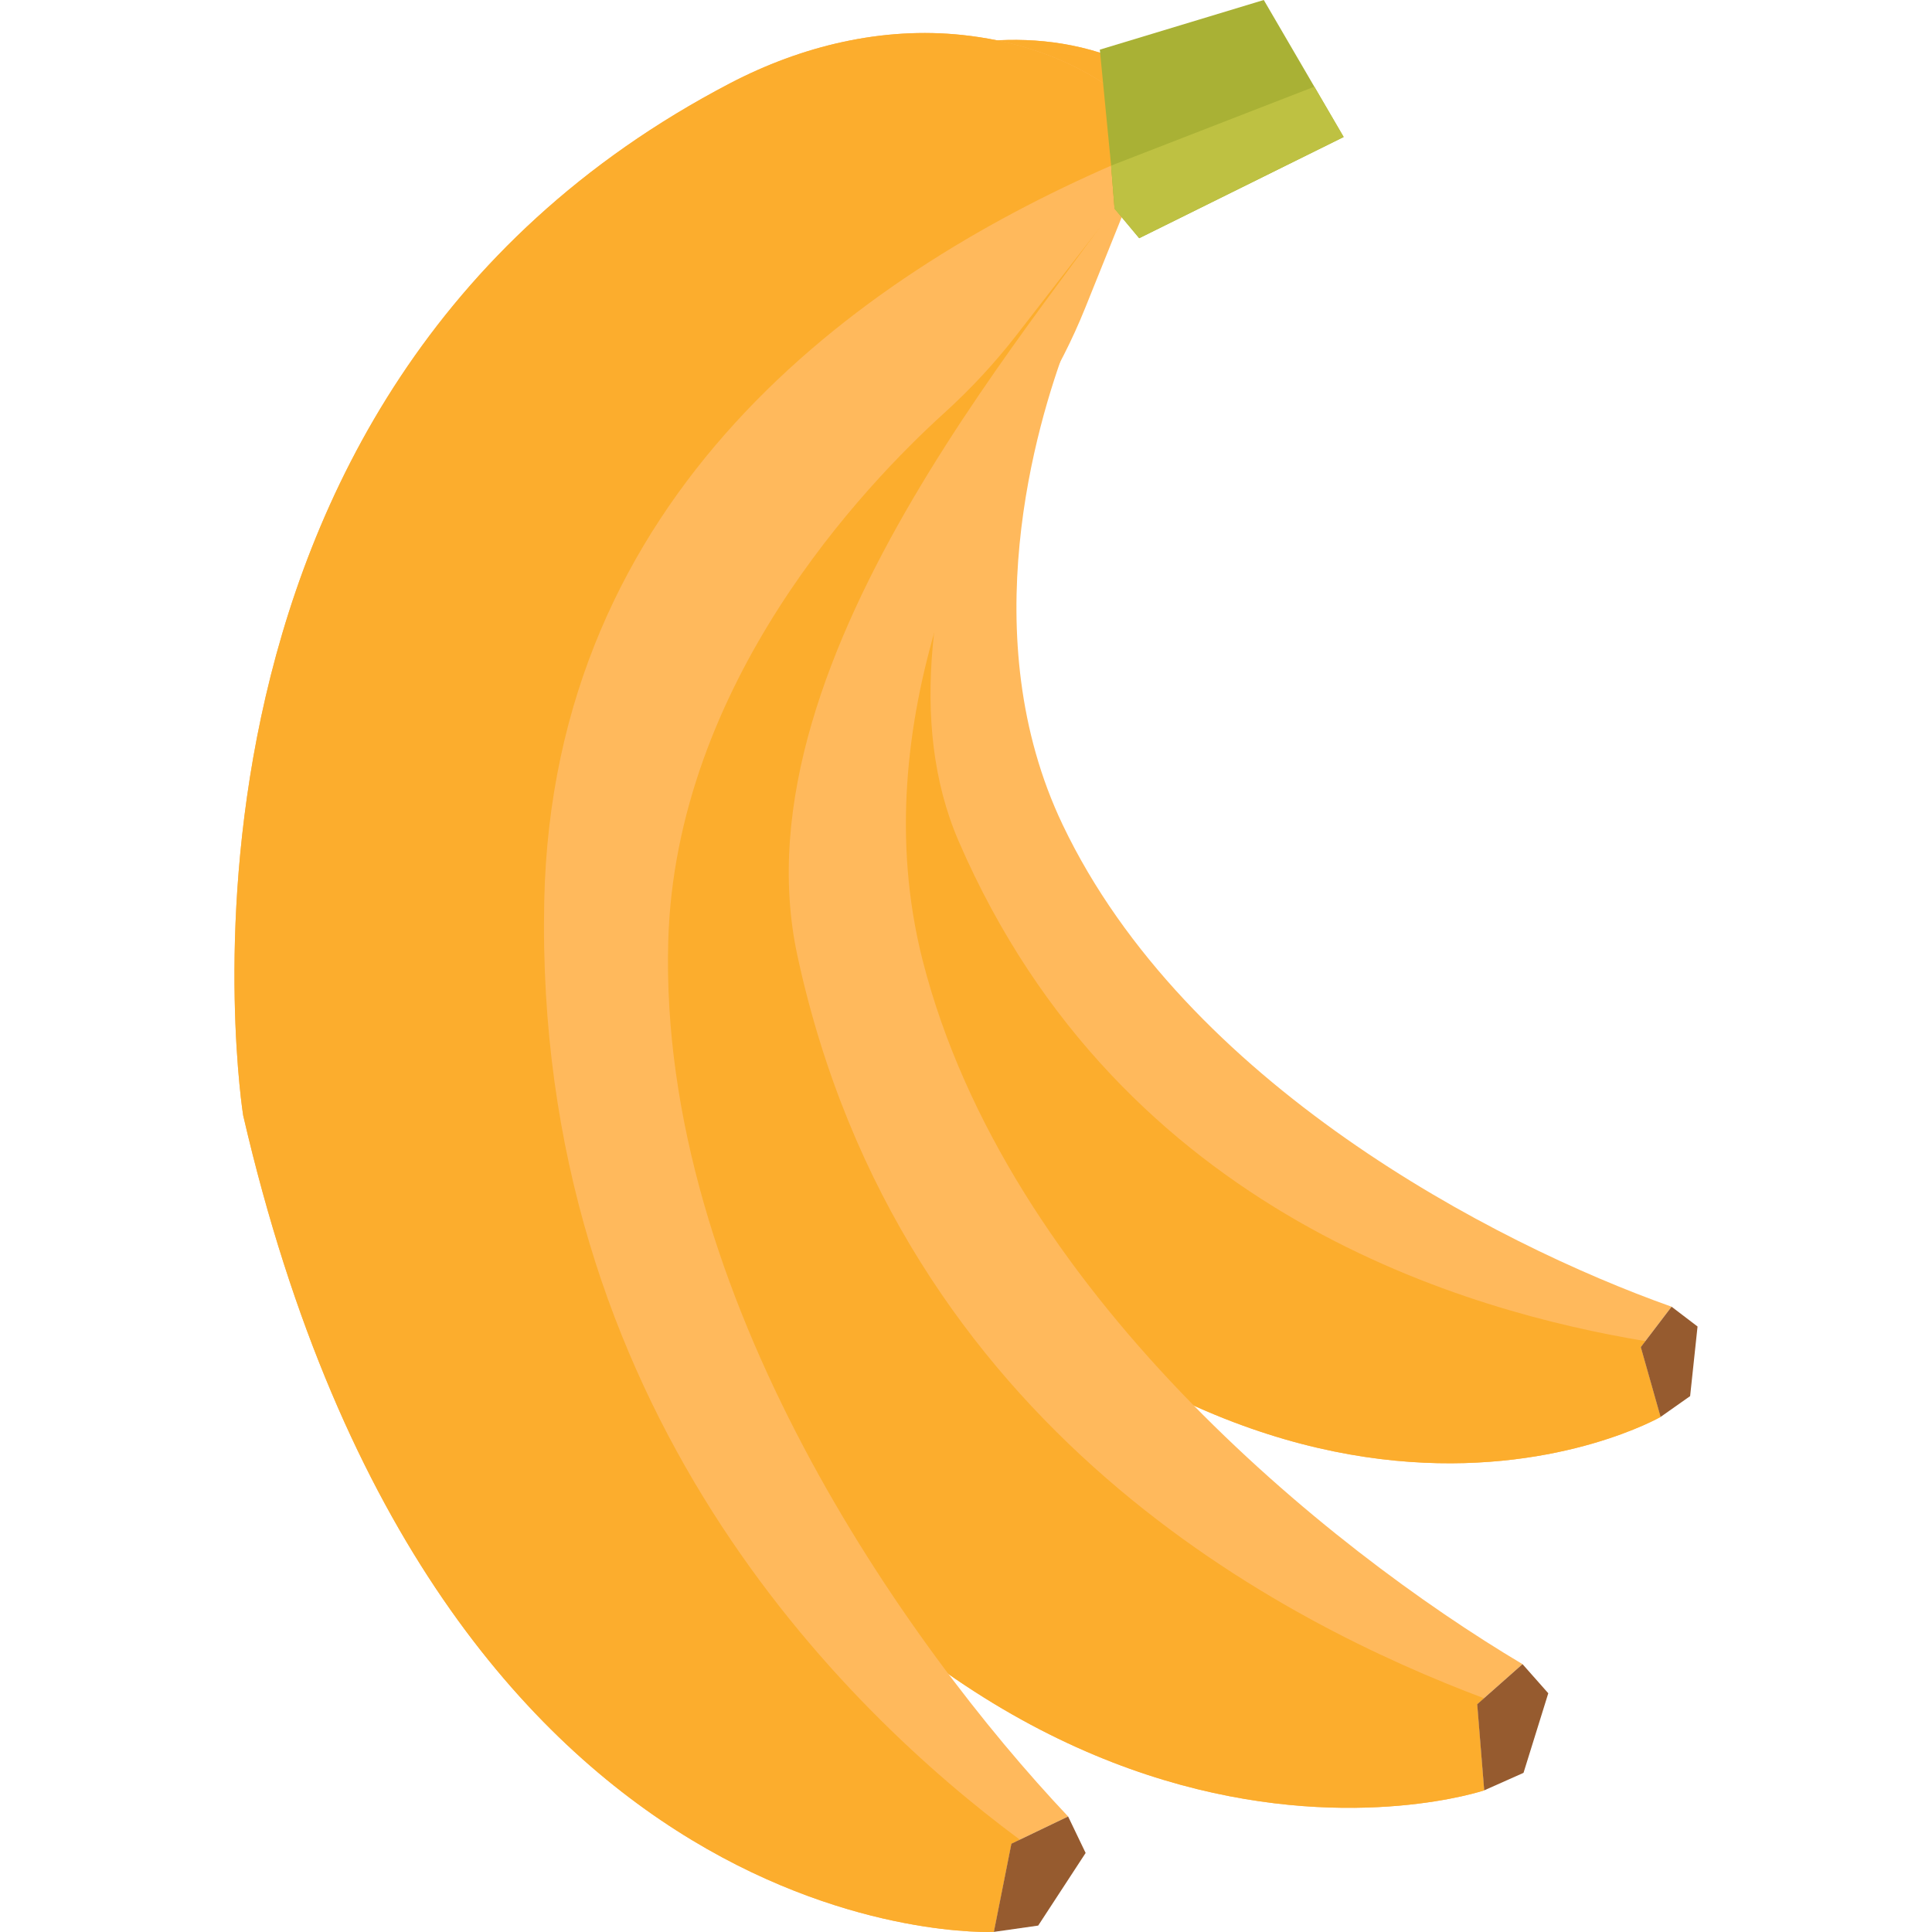
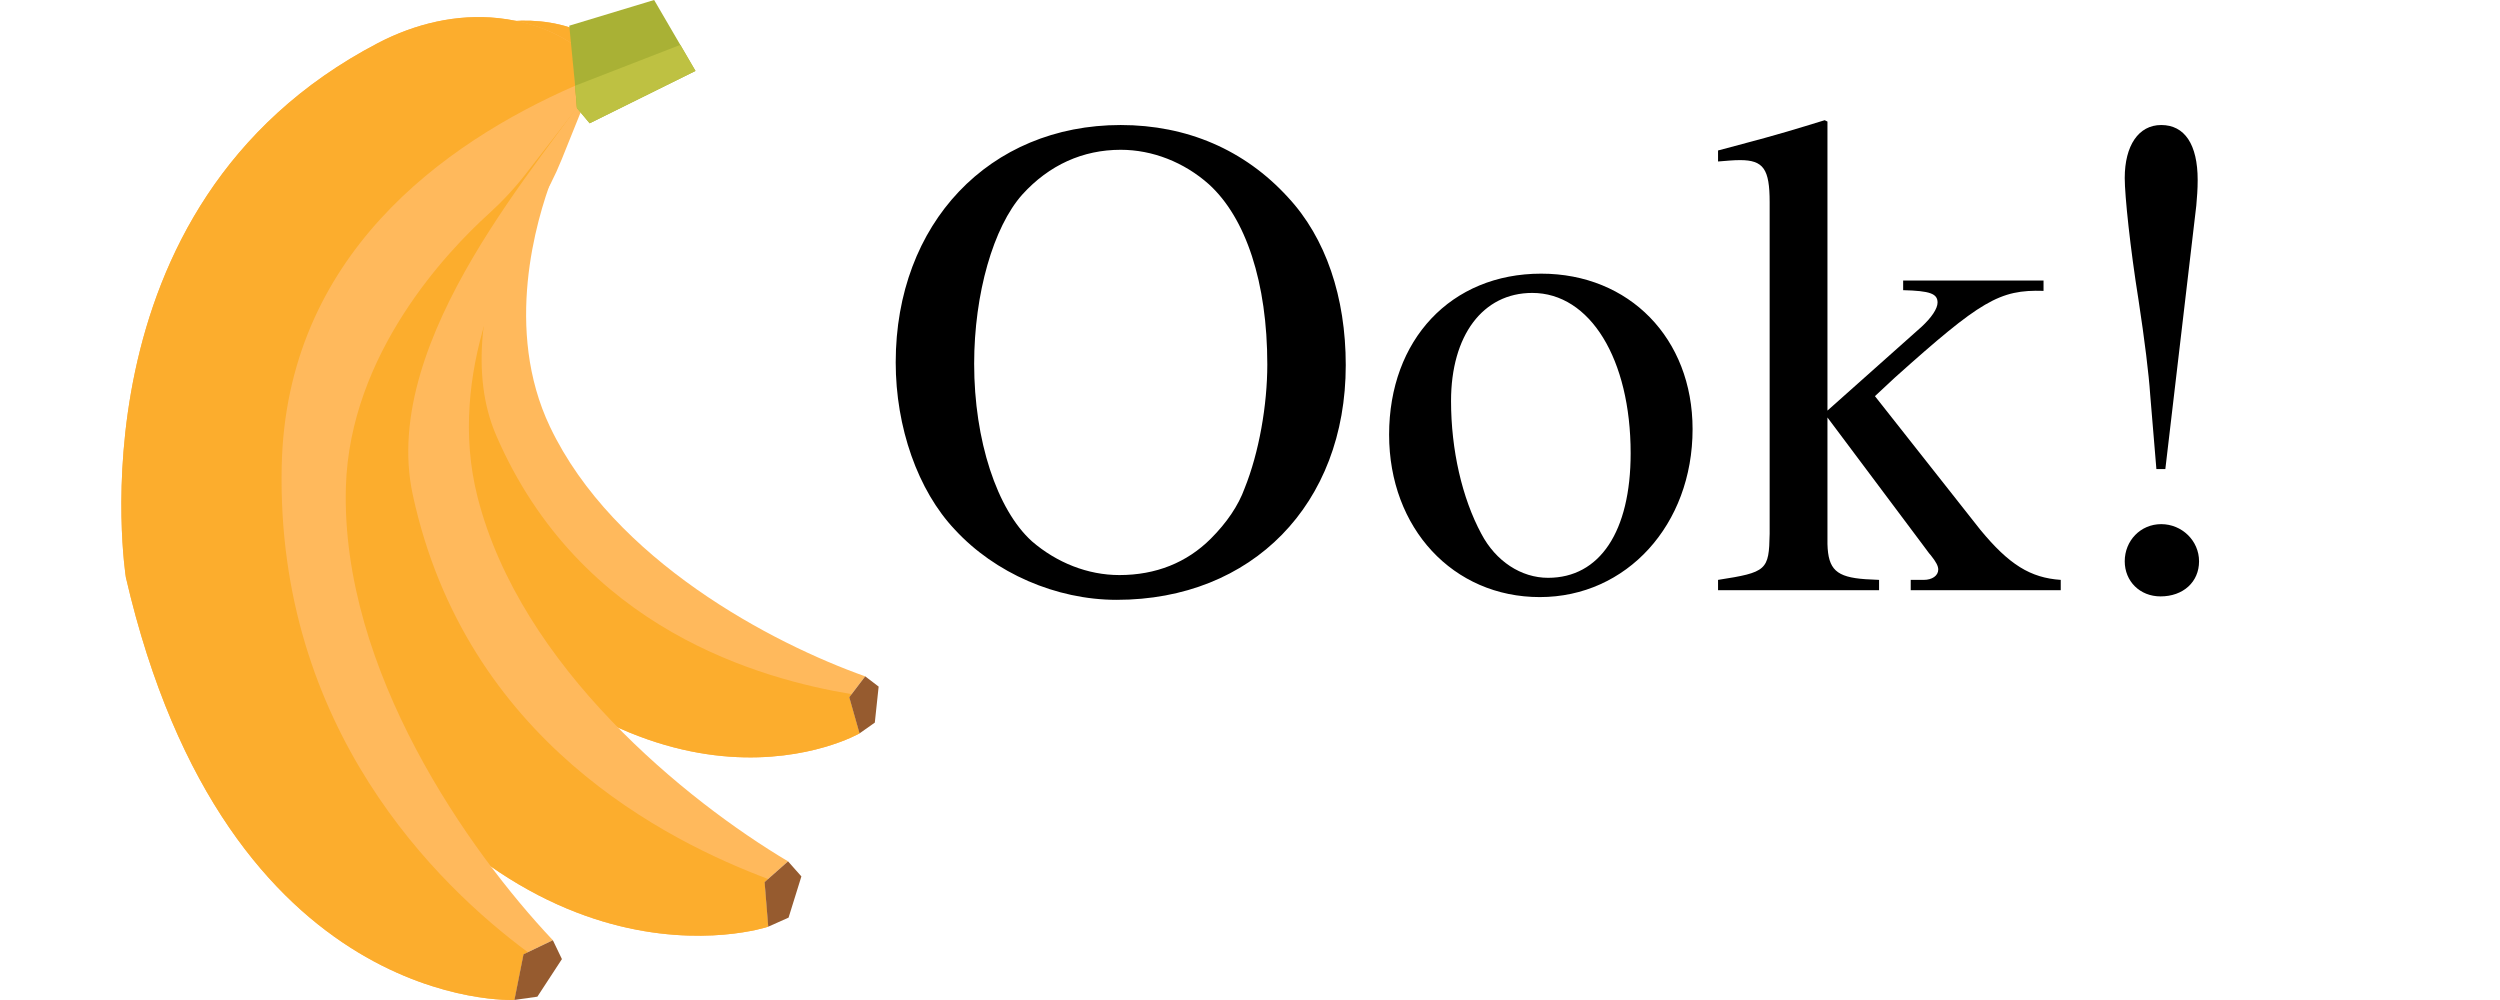
- <svg xmlns="http://www.w3.org/2000/svg" height="800px" width="800px" version="1.1" id="Layer_1" viewBox="0 0 512.003 512.003" xml:space="preserve">
-   <path style="fill:#FFB95C;" d="M442.985,346.293l-8.159,10.709l5.246,18.501c0,0-103.14,59.243-222.487-82.423  c0,0-91.722-125.633-7.763-243.969c10.002-14.098,23.455-25.659,39.598-31.841c9.202-3.525,20.082-5.813,31.789-4.517l14.062,22.798  l-6.367,33.603c-1.419,7.494-3.499,14.82-6.198,21.955c-8.142,21.534-24.842,77.63-1.098,127.438  C314.18,286.875,395.41,329.402,442.985,346.293z" />
-   <path style="fill:#FCAD2D;" d="M249.42,17.273c9.202-3.525,20.082-5.813,31.789-4.517l14.062,22.798  c-12.588,33.189-68.652,123.942-41.202,187.406c43.035,99.498,136.066,124.813,181.969,132.45l-1.212,1.591l5.246,18.501  c0,0-103.14,59.243-222.487-82.423c0,0-91.722-125.633-7.763-243.969C219.824,35.016,233.277,23.452,249.42,17.273z" />
-   <polygon style="fill:#965B2F;" points="442.985,346.293 449.871,351.539 447.904,369.985 440.072,375.503 434.827,357.002 " />
-   <path style="fill:#FFB95C;" d="M403.482,441.015l-12.005,10.624l1.85,22.827c0,0-134.177,45.352-240.836-147.728  c0,0-78.094-167.962,47.338-286.781c14.94-14.156,33.335-24.551,53.618-28.04c11.561-1.989,24.803-2.148,38.172,2.077l11.156,29.884  l-15.206,37.78c-3.392,8.428-7.514,16.502-12.316,24.214c-14.493,23.274-46.969,84.94-30.749,148.609  C266.761,341.825,351.818,410.282,403.482,441.015z" />
-   <path style="fill:#FCAD2D;" d="M253.45,11.92c11.561-1.989,24.803-2.148,38.172,2.077l11.156,29.884  c-22.373,35.855-108.846,128.906-91.453,209.387c27.266,126.174,130.082,177.258,181.937,196.79l-1.785,1.581l1.85,22.827  c0,0-134.177,45.352-240.836-147.728c0,0-78.094-167.962,47.338-286.781C214.773,25.804,233.167,15.41,253.45,11.92z" />
-   <polygon style="fill:#965B2F;" points="403.482,441.015 410.312,448.733 403.75,469.826 393.33,474.466 391.477,451.639 " />
-   <path style="fill:#FFB95C;" d="M283.065,481.39l-15.041,7.216l-4.646,23.371c0,0-147.186,7.18-198.941-216.402  c0,0-30.321-190.316,129.029-273.503c18.981-9.908,40.346-15.076,61.637-12.792c12.138,1.299,25.432,4.915,37.608,12.948  l2.654,33.079L269.401,88.78c-5.797,7.469-12.219,14.373-19.224,20.724c-21.129,19.162-71.189,71.626-73.085,139.958  C174.495,343.199,240.114,435.928,283.065,481.39z" />
-   <path style="fill:#FCAD2D;" d="M255.106,9.28c12.138,1.299,25.432,4.915,37.608,12.948l1.74,21.667  c-67.505,29.518-147.971,87.169-150.223,194.904c-2.806,134.275,79.707,214.426,126.032,248.736l-2.236,1.072l-4.646,23.371  c0,0-147.186,7.18-198.941-216.402c0,0-30.321-190.316,129.029-273.503C212.45,12.16,233.815,6.995,255.106,9.28z" />
-   <polygon style="fill:#965B2F;" points="283.065,481.39 287.705,491.056 275.133,510.302 263.381,511.974 268.028,488.603 " />
-   <polygon style="fill:#A9B135;" points="295.371,55.306 294.457,43.891 291.467,13.155 334.917,0 356.088,36.306 301.903,63.124 " />
-   <polygon style="fill:#BEC142;" points="294.457,43.891 348.318,22.976 356.088,36.306 301.903,63.124 295.371,55.306 " />
+ <svg xmlns="http://www.w3.org/2000/svg" height="800" width="2000" version="1.1" id="Layer_1" viewBox="0 0 1280.007 512.003" xml:space="preserve">
+   <defs id="defs346">
+     <rect x="708.245" y="52.599" width="1233.788" height="450.329" id="rect402" />
+   </defs>
+   <path style="fill:#ffb95c" d="m 442.985,346.293 -8.159,10.709 5.246,18.501 c 0,0 -103.14,59.243 -222.487,-82.423 0,0 -91.722,-125.633 -7.763,-243.969 10.002,-14.098 23.455,-25.659 39.598,-31.841 9.202,-3.525 20.082,-5.813 31.789,-4.517 l 14.062,22.798 -6.367,33.603 c -1.419,7.494 -3.499,14.82 -6.198,21.955 -8.142,21.534 -24.842,77.63 -1.098,127.438 32.572,68.328 113.802,110.855 161.377,127.746 z" id="path321" />
+   <path style="fill:#fcad2d" d="m 249.42,17.273 c 9.202,-3.525 20.082,-5.813 31.789,-4.517 l 14.062,22.798 c -12.588,33.189 -68.652,123.942 -41.202,187.406 43.035,99.498 136.066,124.813 181.969,132.45 l -1.212,1.591 5.246,18.501 c 0,0 -103.14,59.243 -222.487,-82.423 0,0 -91.722,-125.633 -7.763,-243.969 10.002,-14.094 23.455,-25.658 39.598,-31.837 z" id="path323" />
+   <polygon style="fill:#965b2f" points="440.072,375.503 434.827,357.002 442.985,346.293 449.871,351.539 447.904,369.985 " id="polygon325" />
+   <path style="fill:#ffb95c" d="m 403.482,441.015 -12.005,10.624 1.85,22.827 c 0,0 -134.177,45.352 -240.836,-147.728 0,0 -78.094,-167.962 47.338,-286.781 14.94,-14.156 33.335,-24.551 53.618,-28.04 11.561,-1.989 24.803,-2.148 38.172,2.077 l 11.156,29.884 -15.206,37.78 c -3.392,8.428 -7.514,16.502 -12.316,24.214 -14.493,23.274 -46.969,84.94 -30.749,148.609 22.257,87.344 107.314,155.801 158.978,186.534 z" id="path327" />
+   <path style="fill:#fcad2d" d="m 253.45,11.92 c 11.561,-1.989 24.803,-2.148 38.172,2.077 l 11.156,29.884 c -22.373,35.855 -108.846,128.906 -91.453,209.387 27.266,126.174 130.082,177.258 181.937,196.79 l -1.785,1.581 1.85,22.827 c 0,0 -134.177,45.352 -240.836,-147.728 0,0 -78.094,-167.962 47.338,-286.781 C 214.773,25.804 233.167,15.41 253.45,11.92 Z" id="path329" />
+   <polygon style="fill:#965b2f" points="393.33,474.466 391.477,451.639 403.482,441.015 410.312,448.733 403.75,469.826 " id="polygon331" />
+   <path style="fill:#ffb95c" d="m 283.065,481.39 -15.041,7.216 -4.646,23.371 c 0,0 -147.186,7.18 -198.941,-216.402 0,0 -30.321,-190.316 129.029,-273.503 18.981,-9.908 40.346,-15.076 61.637,-12.792 12.138,1.299 25.432,4.915 37.608,12.948 l 2.654,33.079 -25.964,33.473 c -5.797,7.469 -12.219,14.373 -19.224,20.724 -21.129,19.162 -71.189,71.626 -73.085,139.958 -2.597,93.737 63.022,186.466 105.973,231.928 z" id="path333" />
+   <path style="fill:#fcad2d" d="m 255.106,9.28 c 12.138,1.299 25.432,4.915 37.608,12.948 l 1.74,21.667 c -67.505,29.518 -147.971,87.169 -150.223,194.904 -2.806,134.275 79.707,214.426 126.032,248.736 l -2.236,1.072 -4.646,23.371 c 0,0 -147.186,7.18 -198.941,-216.402 0,0 -30.321,-190.316 129.029,-273.503 C 212.45,12.16 233.815,6.995 255.106,9.28 Z" id="path335" />
+   <polygon style="fill:#965b2f" points="263.381,511.974 268.028,488.603 283.065,481.39 287.705,491.056 275.133,510.302 " id="polygon337" />
+   <polygon style="fill:#a9b135" points="295.371,55.306 294.457,43.891 291.467,13.155 334.917,0 356.088,36.306 301.903,63.124 " id="polygon339" />
+   <polygon style="fill:#bec142" points="301.903,63.124 295.371,55.306 294.457,43.891 348.318,22.976 356.088,36.306 " id="polygon341" />
+   <g aria-label="Ook!" transform="matrix(1.835062,0,0,1.835062,-853.0494,-114.9164)" id="text400" style="font-size:192px;white-space:pre;shape-inside:url(#rect402);display:inline">
+     <path d="m 777.558,97.504 c -36.672,0 -62.784,27.456 -62.784,66.24 0,18.048 6.144,35.712 16.512,46.656 11.136,12.096 28.224,19.584 45.12,19.584 37.824,0 63.936,-26.688 63.936,-65.472 0,-19.008 -5.568,-35.52 -16.128,-46.848 -12.096,-13.248 -28.224,-20.16 -46.656,-20.16 z m 0,6.912 c 8.832,0 17.664,3.456 24.576,9.6 10.368,9.408 16.32,27.456 16.32,50.304 0,11.328 -2.304,24.576 -6.336,34.56 -1.728,4.8 -4.992,9.6 -9.408,14.016 -6.72,6.72 -15.36,10.176 -25.536,10.176 -8.832,0 -17.472,-3.456 -24.384,-9.408 -9.792,-8.832 -16.128,-28.224 -16.128,-49.536 0,-19.584 5.376,-38.208 13.44,-47.232 7.488,-8.256 16.896,-12.48 27.456,-12.48 z" style="font-family:'Nimbus Roman';-inkscape-font-specification:'Nimbus Roman, '" id="path481" />
+     <path d="m 894.87,138.976 c -25.152,0 -42.432,18.432 -42.432,44.928 0,26.112 17.856,45.312 42.048,45.312 24.192,0 42.624,-20.16 42.624,-46.848 0,-25.344 -17.664,-43.392 -42.24,-43.392 z m -2.496,5.376 c 16.128,0 27.456,18.432 27.456,44.736 0,21.888 -8.64,34.752 -23.04,34.752 -7.488,0 -14.592,-4.608 -18.624,-12.288 -5.376,-9.984 -8.448,-23.424 -8.448,-37.056 0,-18.24 8.832,-30.144 22.656,-30.144 z" style="font-family:'Nimbus Roman';-inkscape-font-specification:'Nimbus Roman, '" id="path483" />
+     <path d="m 944.214,227.296 h 44.928 v -2.88 l -3.84,-0.192 c -8.064,-0.576 -10.368,-2.688 -10.56,-9.792 v -35.328 l 26.88,35.904 c 0.768,0.96 1.344,1.92 1.92,2.496 1.536,1.92 2.112,3.072 2.112,4.032 0,1.728 -1.728,2.88 -4.032,2.88 h -3.648 v 2.88 h 41.856 v -2.88 c -8.448,-0.576 -14.4,-4.224 -22.464,-14.016 l -29.376,-37.248 5.568,-5.184 c 24,-21.504 29.184,-24.576 41.472,-24.192 v -2.88 h -39.168 v 2.688 c 7.488,0.192 9.6,0.96 9.6,3.456 0,1.728 -1.728,4.224 -4.416,6.72 l -26.304,23.424 V 96.544 l -0.768,-0.384 c -7.488,2.304 -13.056,4.032 -24,6.912 l -5.76,1.536 v 3.072 c 2.496,-0.192 4.224,-0.384 6.144,-0.384 6.528,0 8.256,2.496 8.256,11.712 v 92.544 c -0.192,10.176 -0.768,10.752 -14.4,12.864 z" style="font-family:'Nimbus Roman';-inkscape-font-specification:'Nimbus Roman, '" id="path485" />
+     <path d="m 1069.014,193.504 8.64,-73.536 c 0.192,-2.304 0.384,-4.416 0.384,-7.104 0,-9.984 -3.648,-15.36 -10.176,-15.36 -6.336,0 -10.176,5.76 -10.176,14.784 0,4.992 1.536,19.584 3.84,33.984 1.728,11.328 2.88,20.736 3.264,26.496 l 1.728,20.736 z m -1.152,15.36 c -5.76,0 -10.176,4.608 -10.176,10.368 0,5.568 4.224,9.792 9.984,9.792 6.336,0 10.752,-4.032 10.752,-9.792 0,-5.76 -4.8,-10.368 -10.56,-10.368 z" style="font-family:'Nimbus Roman';-inkscape-font-specification:'Nimbus Roman, '" id="path487" />
+   </g>
</svg>
